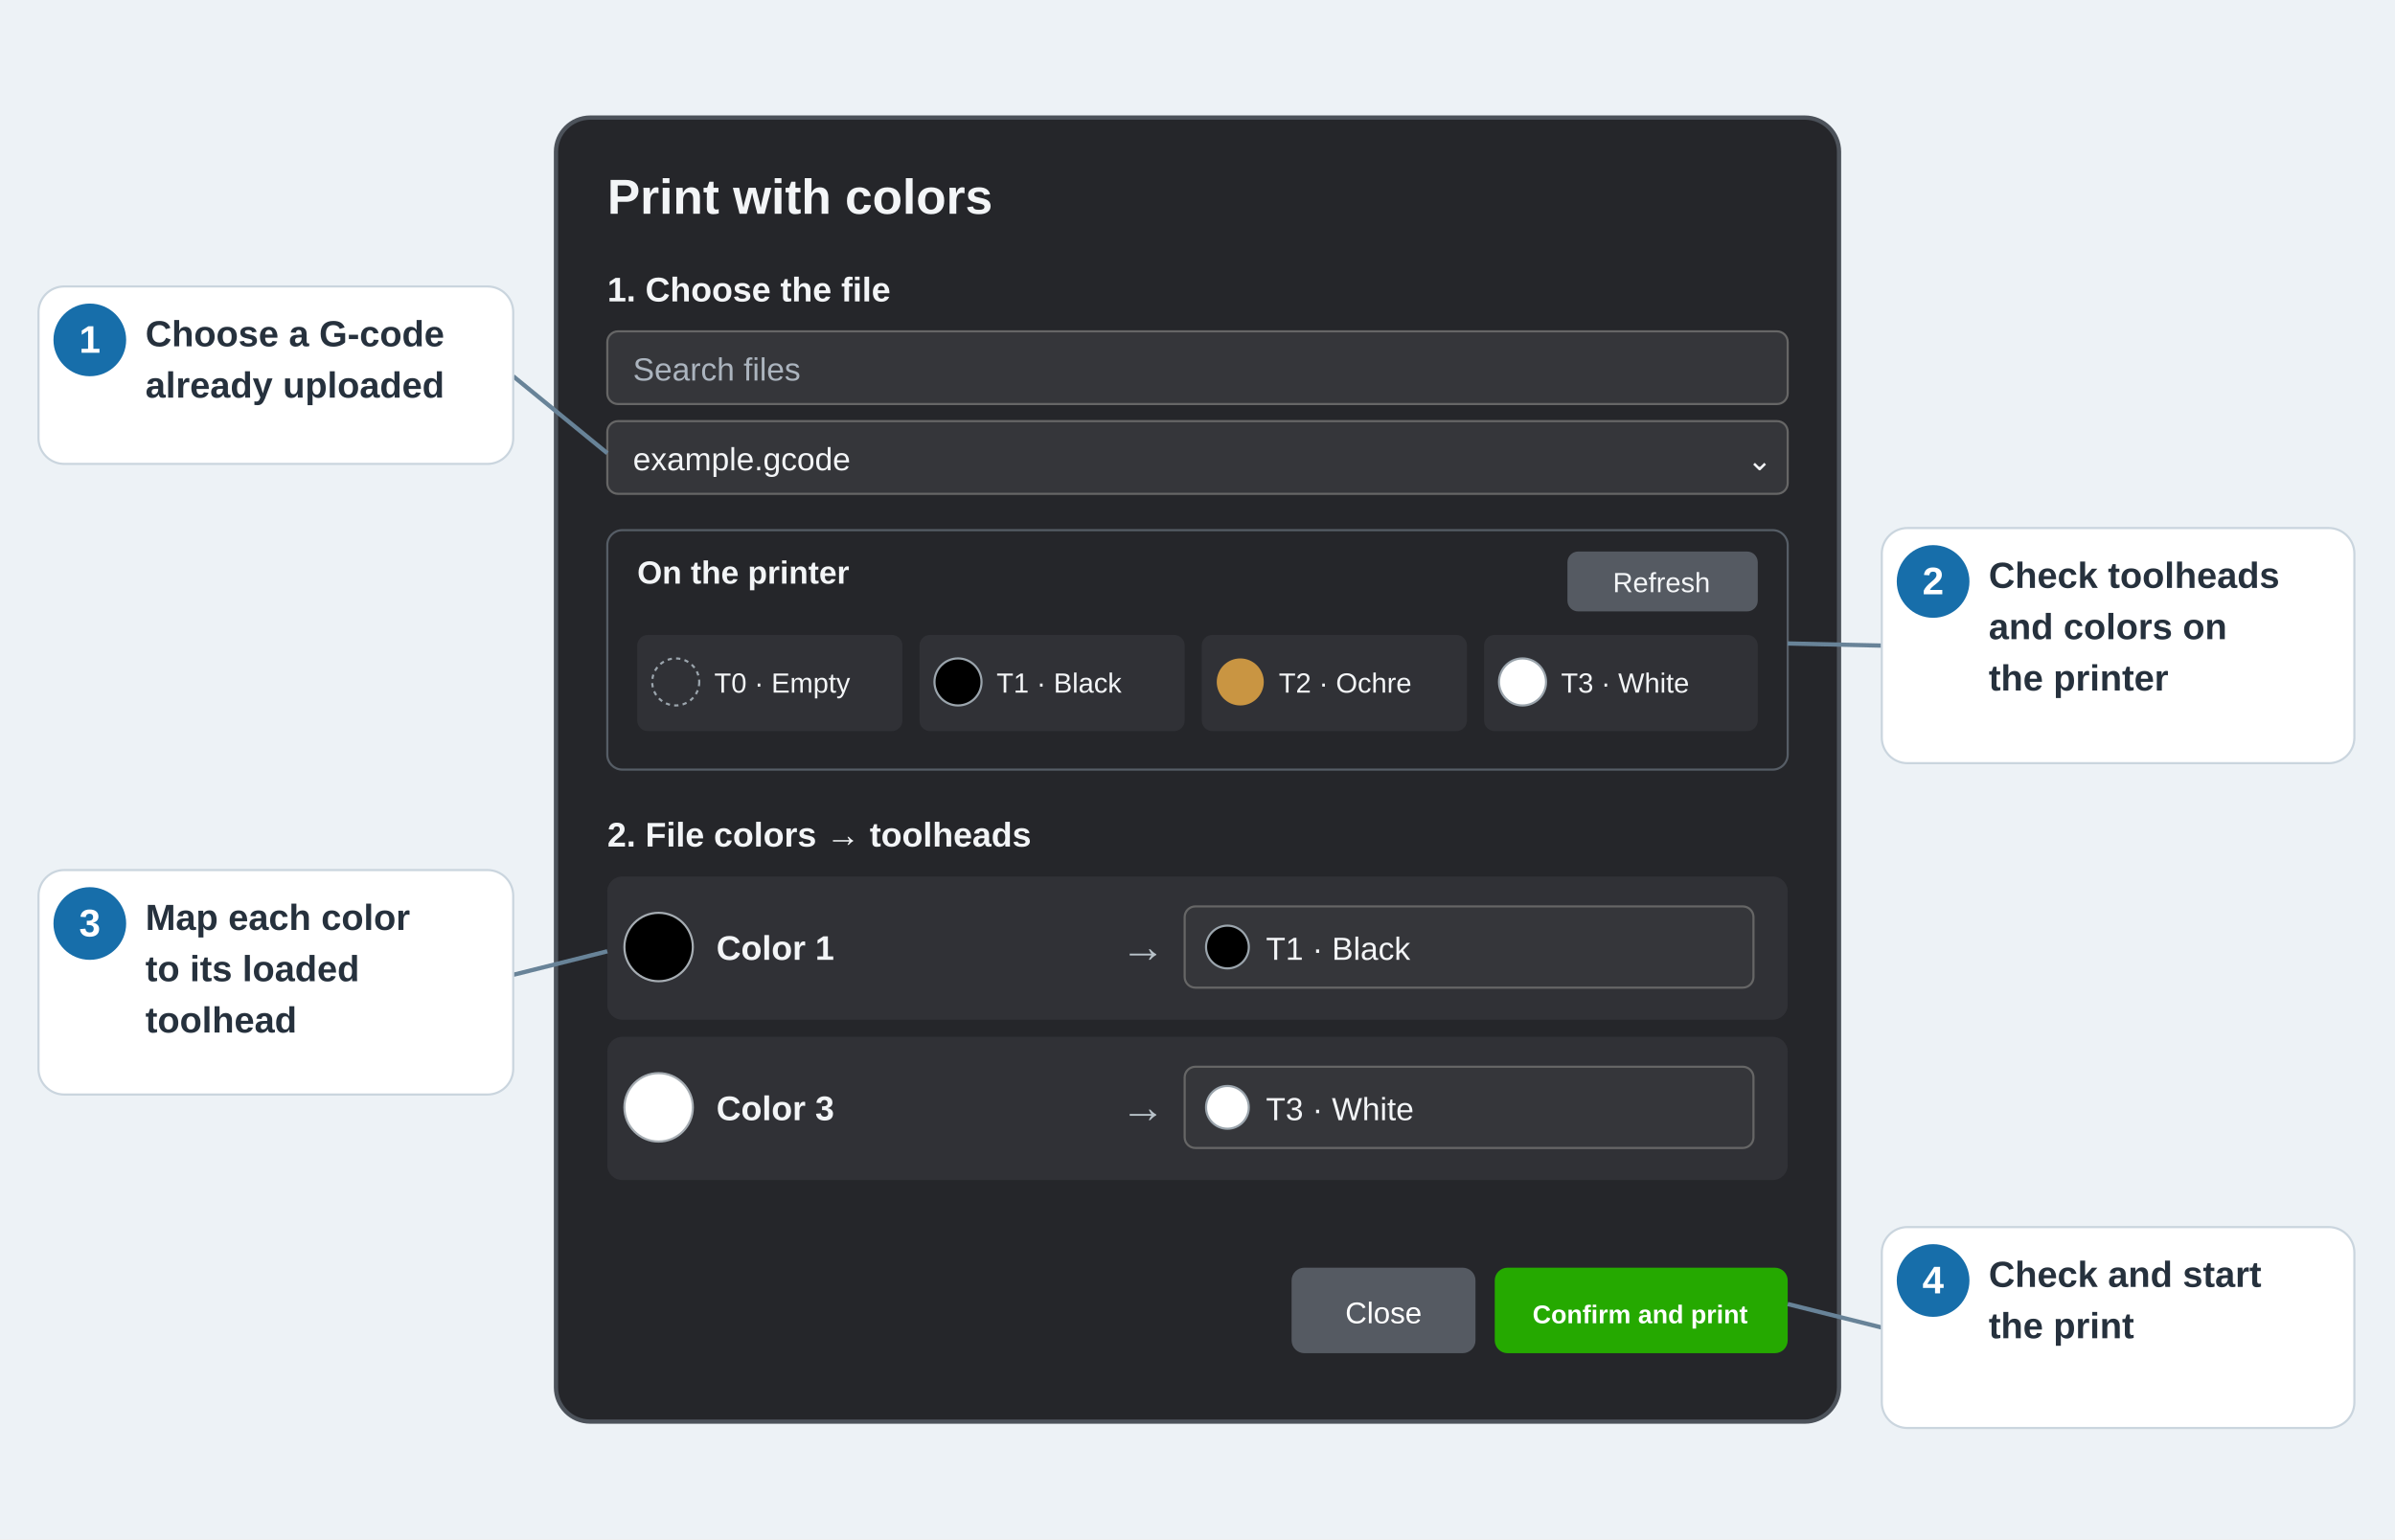
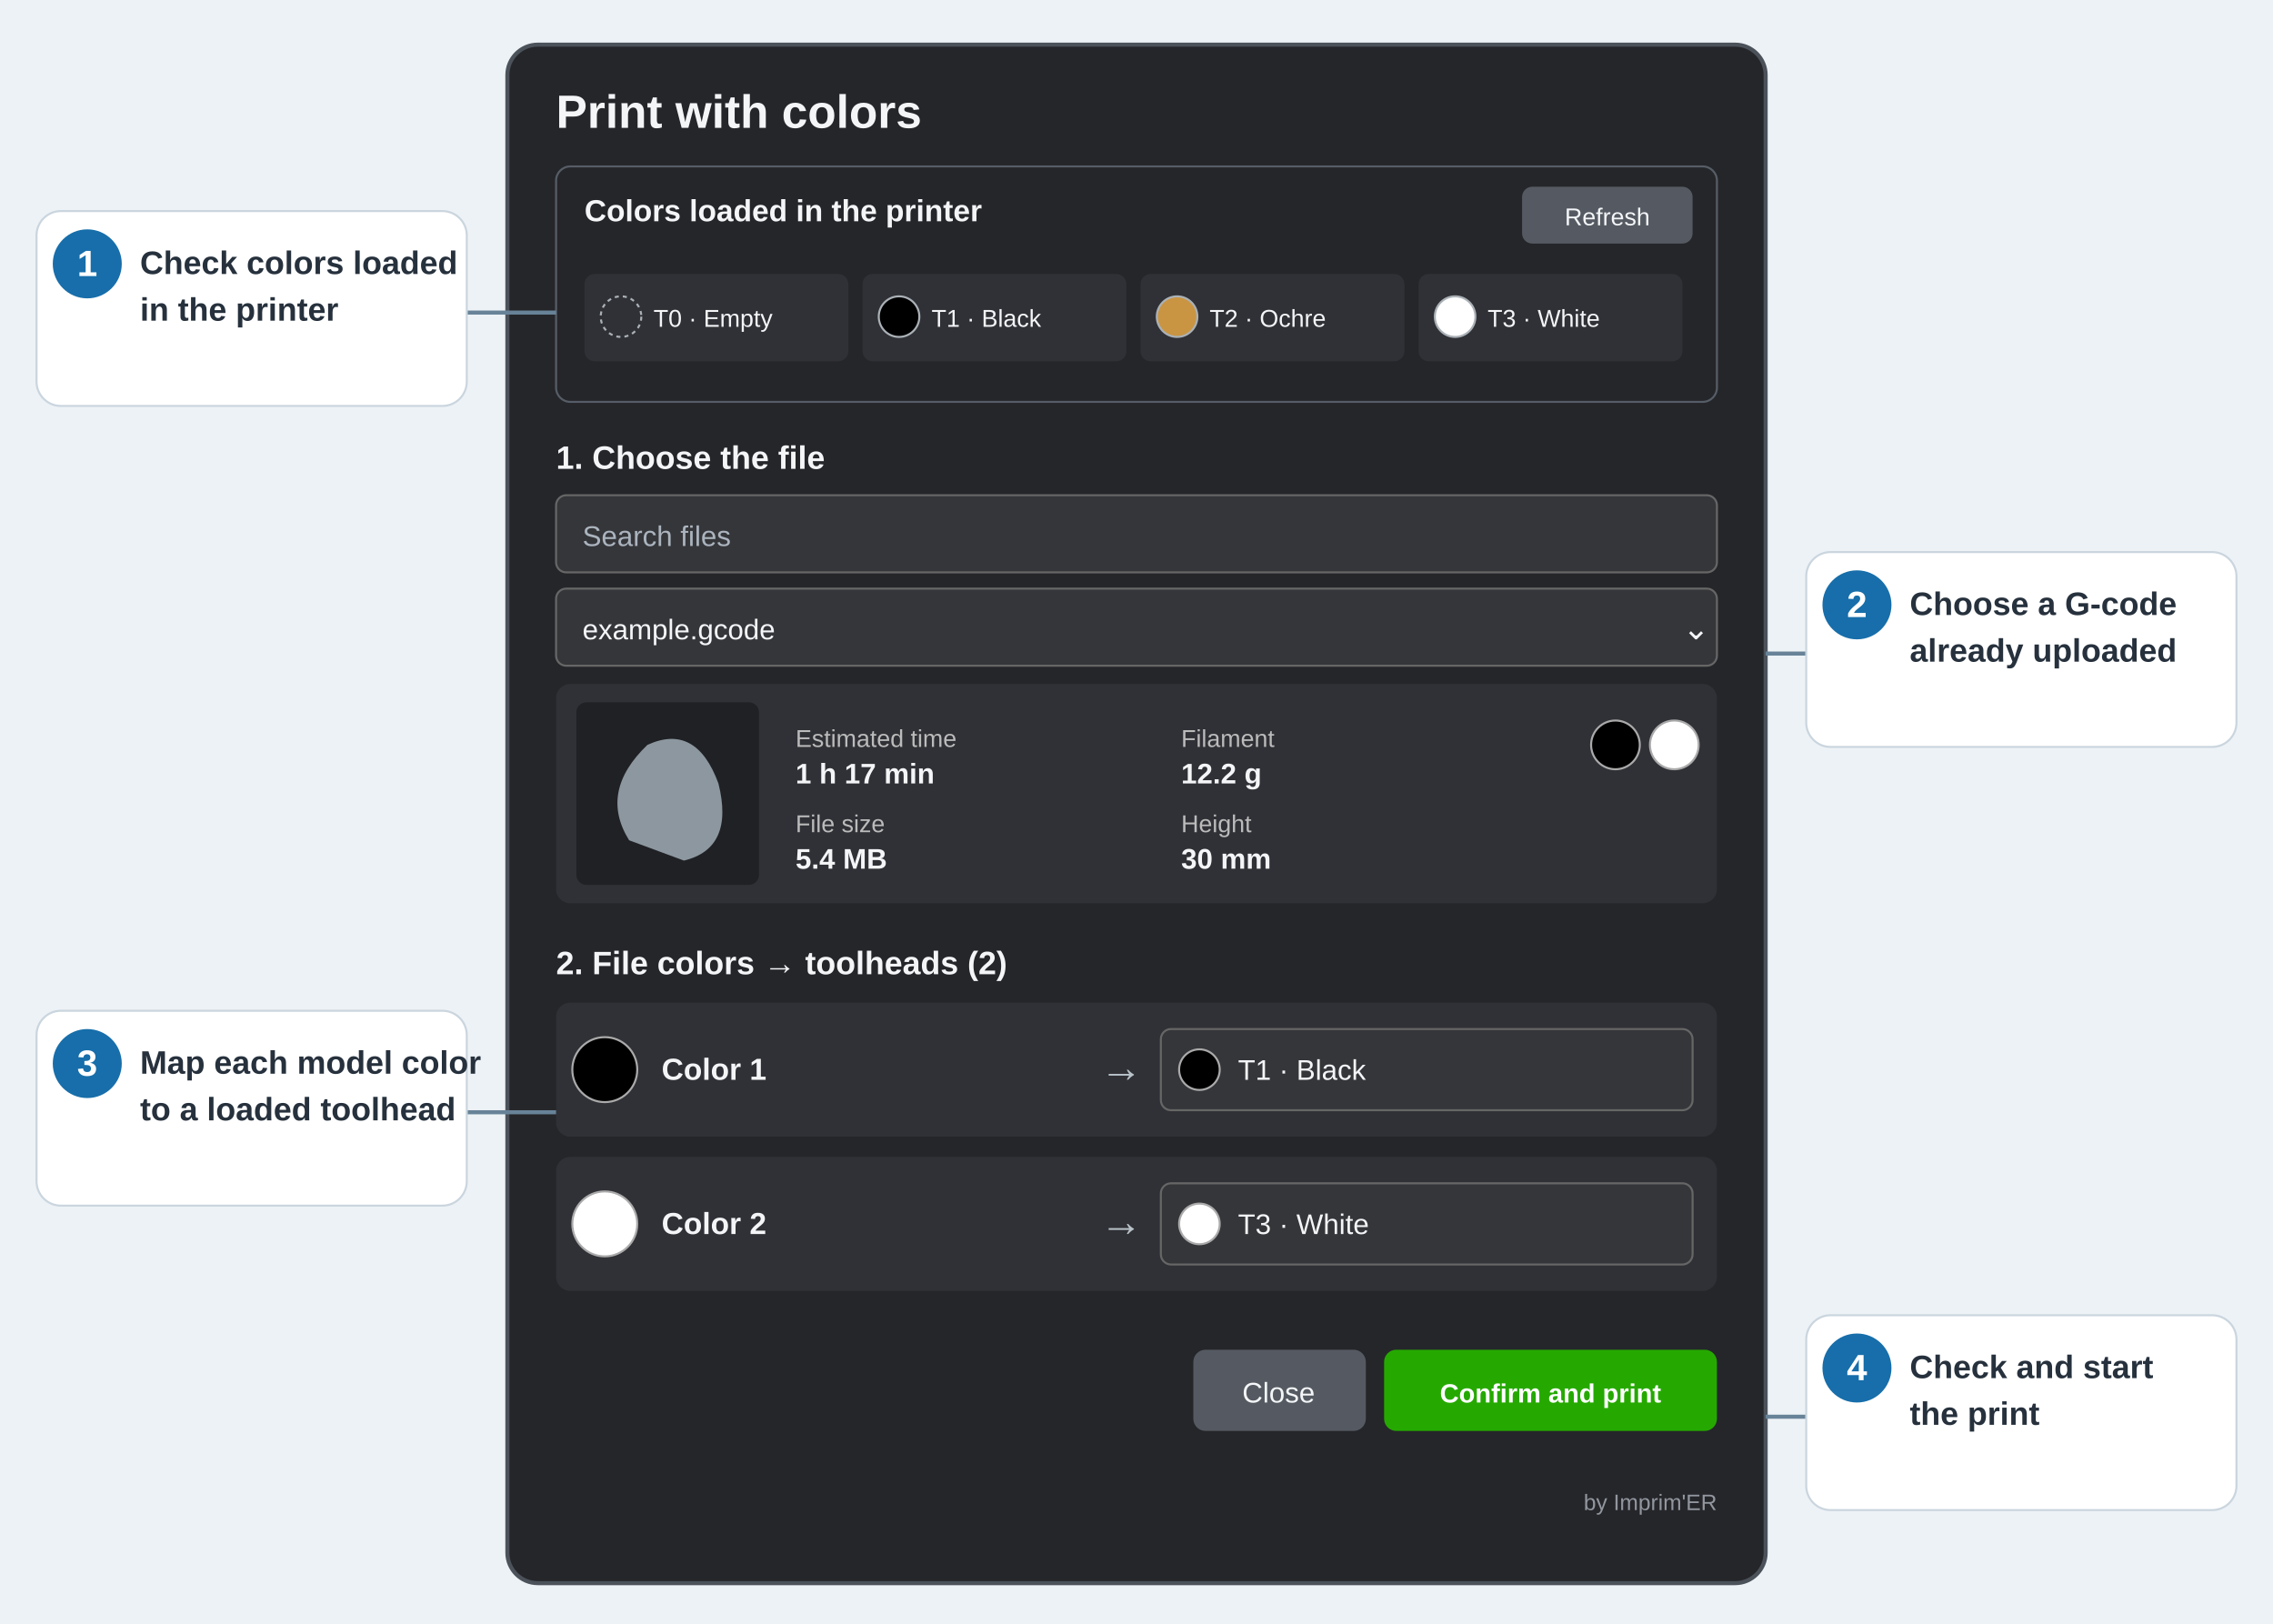
- <svg xmlns="http://www.w3.org/2000/svg" width="1120" height="720" viewBox="0 0 1120 720" role="img" aria-labelledby="title desc">
-   <rect width="1120" height="720" fill="#edf2f6" />
-   <rect x="260" y="55" width="600" height="610" rx="16" fill="#25262a" stroke="#4c525a" stroke-width="2" />
-   <text x="284" y="100" fill="#f3f5f7" font-family="Arial,sans-serif" font-size="23" font-weight="700">Print with colors</text>
-   <text x="284" y="141" fill="#f3f5f7" font-family="Arial,sans-serif" font-size="16" font-weight="700">1. Choose the file</text>
-   <rect x="284" y="155" width="552" height="34" rx="5" fill="#35363a" stroke="#666" />
-   <text x="296" y="178" fill="#abb4be" font-family="Arial,sans-serif" font-size="15">Search files</text>
-   <rect x="284" y="197" width="552" height="34" rx="5" fill="#35363a" stroke="#666" />
-   <text x="296" y="220" fill="#f3f5f7" font-family="Arial,sans-serif" font-size="15">example.gcode</text>
-   <text x="817" y="220" fill="#f3f5f7" font-family="Arial,sans-serif" font-size="14">⌄</text>
-   <rect x="284" y="248" width="552" height="112" rx="7" fill="#25262a" stroke="#565d66" />
-   <text x="298" y="273" fill="#f3f5f7" font-family="Arial,sans-serif" font-size="15" font-weight="700">On the printer</text>
-   <rect x="733" y="258" width="89" height="28" rx="5" fill="#555a62" />
-   <text x="777" y="277" text-anchor="middle" fill="#f3f5f7" font-family="Arial,sans-serif" font-size="13">Refresh</text>
-   <rect x="298" y="297" width="124" height="45" rx="5" fill="#303136" />
-   <rect x="430" y="297" width="124" height="45" rx="5" fill="#303136" />
-   <rect x="562" y="297" width="124" height="45" rx="5" fill="#303136" />
-   <rect x="694" y="297" width="128" height="45" rx="5" fill="#303136" />
-   <circle cx="316" cy="319" r="11" fill="none" stroke="#9ba5ad" stroke-dasharray="2 2" />
-   <circle cx="448" cy="319" r="11" fill="#000" stroke="#9ba5ad" />
-   <circle cx="580" cy="319" r="11" fill="#c99542" />
-   <circle cx="712" cy="319" r="11" fill="#fff" stroke="#9ba5ad" />
-   <text x="334" y="324" fill="#f3f5f7" font-family="Arial,sans-serif" font-size="13">T0 · Empty</text>
-   <text x="466" y="324" fill="#f3f5f7" font-family="Arial,sans-serif" font-size="13">T1 · Black</text>
-   <text x="598" y="324" fill="#f3f5f7" font-family="Arial,sans-serif" font-size="13">T2 · Ochre</text>
-   <text x="730" y="324" fill="#f3f5f7" font-family="Arial,sans-serif" font-size="13">T3 · White</text>
-   <text x="284" y="396" fill="#f3f5f7" font-family="Arial,sans-serif" font-size="16" font-weight="700">2. File colors → toolheads</text>
-   <rect x="284" y="410" width="552" height="67" rx="7" fill="#303136" />
-   <rect x="284" y="485" width="552" height="67" rx="7" fill="#303136" />
-   <circle cx="308" cy="443" r="16" fill="#000" stroke="#a6adb3" />
-   <circle cx="308" cy="518" r="16" fill="#fff" stroke="#a6adb3" />
-   <text x="335" y="449" fill="#f3f5f7" font-family="Arial,sans-serif" font-size="16" font-weight="700">Color 1</text>
-   <text x="335" y="524" fill="#f3f5f7" font-family="Arial,sans-serif" font-size="16" font-weight="700">Color 3</text>
-   <text x="524" y="450" fill="#b8c2c9" font-family="Arial,sans-serif" font-size="21">→</text>
-   <text x="524" y="525" fill="#b8c2c9" font-family="Arial,sans-serif" font-size="21">→</text>
-   <rect x="554" y="424" width="266" height="38" rx="5" fill="#35363a" stroke="#666" />
-   <rect x="554" y="499" width="266" height="38" rx="5" fill="#35363a" stroke="#666" />
-   <circle cx="574" cy="443" r="10" fill="#000" stroke="#9ba5ad" />
-   <circle cx="574" cy="518" r="10" fill="#fff" stroke="#9ba5ad" />
-   <text x="592" y="449" fill="#f3f5f7" font-family="Arial,sans-serif" font-size="15">T1 · Black</text>
-   <text x="592" y="524" fill="#f3f5f7" font-family="Arial,sans-serif" font-size="15">T3 · White</text>
-   <rect x="604" y="593" width="86" height="40" rx="6" fill="#555a62" />
-   <text x="647" y="619" text-anchor="middle" fill="#fff" font-family="Arial,sans-serif" font-size="14">Close</text>
-   <rect x="699" y="593" width="137" height="40" rx="6" fill="#25a900" />
-   <text x="767" y="619" text-anchor="middle" fill="#fff" font-family="Arial,sans-serif" font-size="12" font-weight="700">Confirm and print</text>
-   <path d="M 240 176 L 284 212" stroke="#688398" stroke-width="2" fill="none" />
-   <rect x="18" y="134" width="222" height="83" rx="12" fill="#fff" stroke="#cad5de" />
-   <circle cx="42" cy="159" r="17" fill="#176eaa" />
-   <text x="42" y="165" text-anchor="middle" fill="#fff" font-family="Arial,sans-serif" font-size="18" font-weight="700">1</text>
-   <text x="68" y="162" fill="#26313d" font-family="Arial,sans-serif" font-size="17" font-weight="600">
-     <tspan x="68" dy="0">Choose a G-code</tspan>
-     <tspan x="68" dy="24">already uploaded</tspan>
-   </text>
-   <path d="M 880 302 L 836 301" stroke="#688398" stroke-width="2" fill="none" />
-   <rect x="880" y="247" width="221" height="110" rx="12" fill="#fff" stroke="#cad5de" />
-   <circle cx="904" cy="272" r="17" fill="#176eaa" />
-   <text x="904" y="278" text-anchor="middle" fill="#fff" font-family="Arial,sans-serif" font-size="18" font-weight="700">2</text>
-   <text x="930" y="275" fill="#26313d" font-family="Arial,sans-serif" font-size="17" font-weight="600">
-     <tspan x="930" dy="0">Check toolheads</tspan>
-     <tspan x="930" dy="24">and colors on</tspan>
-     <tspan x="930" dy="24">the printer</tspan>
-   </text>
-   <path d="M 240 456 L 284 445" stroke="#688398" stroke-width="2" fill="none" />
-   <rect x="18" y="407" width="222" height="105" rx="12" fill="#fff" stroke="#cad5de" />
-   <circle cx="42" cy="432" r="17" fill="#176eaa" />
-   <text x="42" y="438" text-anchor="middle" fill="#fff" font-family="Arial,sans-serif" font-size="18" font-weight="700">3</text>
-   <text x="68" y="435" fill="#26313d" font-family="Arial,sans-serif" font-size="17" font-weight="600">
-     <tspan x="68" dy="0">Map each color</tspan>
-     <tspan x="68" dy="24">to its loaded</tspan>
-     <tspan x="68" dy="24">toolhead</tspan>
-   </text>
-   <path d="M 880 621 L 836 610" stroke="#688398" stroke-width="2" fill="none" />
-   <rect x="880" y="574" width="221" height="94" rx="12" fill="#fff" stroke="#cad5de" />
-   <circle cx="904" cy="599" r="17" fill="#176eaa" />
-   <text x="904" y="605" text-anchor="middle" fill="#fff" font-family="Arial,sans-serif" font-size="18" font-weight="700">4</text>
-   <text x="930" y="602" fill="#26313d" font-family="Arial,sans-serif" font-size="17" font-weight="600">
-     <tspan x="930" dy="0">Check and start</tspan>
-     <tspan x="930" dy="24">the print</tspan>
-   </text>
+ <svg xmlns="http://www.w3.org/2000/svg" width="1120" height="800" viewBox="0 0 1120 800" role="img" aria-labelledby="title desc">
+   <rect width="1120" height="800" fill="#edf2f6" />
+   <rect x="250" y="22" width="620" height="758" rx="15" fill="#25262a" stroke="#4c525a" stroke-width="2" />
+   <text x="274" y="63" fill="#f3f5f7" font-family="Arial,sans-serif" font-size="23" font-weight="700">Print with colors</text>
+   <rect x="274" y="82" width="572" height="116" rx="7" fill="#25262a" stroke="#565d66" />
+   <text x="288" y="109" fill="#f3f5f7" font-family="Arial,sans-serif" font-size="15" font-weight="700">Colors loaded in the printer</text>
+   <rect x="750" y="92" width="84" height="28" rx="5" fill="#555a62" />
+   <text x="792" y="111" fill="#f3f5f7" font-family="Arial,sans-serif" font-size="12" font-weight="400" text-anchor="middle">Refresh</text>
+   <text x="274" y="231" fill="#f3f5f7" font-family="Arial,sans-serif" font-size="16" font-weight="700">1. Choose the file</text>
+   <rect x="274" y="244" width="572" height="38" rx="5" fill="#35363a" stroke="#666" />
+   <text x="287" y="269" fill="#abb4be" font-family="Arial,sans-serif" font-size="14" font-weight="400">Search files</text>
+   <rect x="274" y="290" width="572" height="38" rx="5" fill="#35363a" stroke="#666" />
+   <text x="287" y="315" fill="#f3f5f7" font-family="Arial,sans-serif" font-size="14" font-weight="400">example.gcode</text>
+   <text x="829" y="315" fill="#f3f5f7" font-family="Arial,sans-serif" font-size="16" font-weight="400">⌄</text>
+   <rect x="274" y="337" width="572" height="108" rx="7" fill="#303136" />
+   <rect x="284" y="346" width="90" height="90" rx="5" fill="#202125" />
+   <path d="M 310 414 Q 295 390 319 367 Q 343 356 354 386 Q 362 418 337 424 Z" fill="#8c979f" />
+   <text x="274" y="480" fill="#f3f5f7" font-family="Arial,sans-serif" font-size="16" font-weight="700">2. File colors → toolheads (2)</text>
+   <rect x="274" y="494" width="572" height="66" rx="7" fill="#303136" />
+   <rect x="274" y="570" width="572" height="66" rx="7" fill="#303136" />
+   <rect x="588" y="665" width="85" height="40" rx="6" fill="#555a62" />
+   <rect x="682" y="665" width="164" height="40" rx="6" fill="#25a900" />
+   <text x="630" y="691" fill="#f3f5f7" font-family="Arial,sans-serif" font-size="14" font-weight="400" text-anchor="middle">Close</text>
+   <text x="764" y="691" fill="#fff" font-family="Arial,sans-serif" font-size="13" font-weight="700" text-anchor="middle">Confirm and print</text>
+   <text x="846" y="744" fill="#92969e" font-family="Arial,sans-serif" font-size="11" font-weight="400" text-anchor="end">by Imprim'ER</text>
+   <rect x="288" y="135" width="130" height="43" rx="5" fill="#303136" />
+   <circle cx="306" cy="156" r="10" fill="none" stroke="#aab1b7" stroke-dasharray="2 2" />
+   <text x="322" y="161" fill="#f3f5f7" font-family="Arial,sans-serif" font-size="12" font-weight="400">T0 · Empty</text>
+   <rect x="425" y="135" width="130" height="43" rx="5" fill="#303136" />
+   <circle cx="443" cy="156" r="10" fill="#000" stroke="#aab1b7" />
+   <text x="459" y="161" fill="#f3f5f7" font-family="Arial,sans-serif" font-size="12" font-weight="400">T1 · Black</text>
+   <rect x="562" y="135" width="130" height="43" rx="5" fill="#303136" />
+   <circle cx="580" cy="156" r="10" fill="#c99542" stroke="#aab1b7" />
+   <text x="596" y="161" fill="#f3f5f7" font-family="Arial,sans-serif" font-size="12" font-weight="400">T2 · Ochre</text>
+   <rect x="699" y="135" width="130" height="43" rx="5" fill="#303136" />
+   <circle cx="717" cy="156" r="10" fill="#fff" stroke="#aab1b7" />
+   <text x="733" y="161" fill="#f3f5f7" font-family="Arial,sans-serif" font-size="12" font-weight="400">T3 · White</text>
+   <text x="392" y="368" fill="#bbb" font-family="Arial,sans-serif" font-size="12" font-weight="400">Estimated time</text>
+   <text x="392" y="386" fill="#f3f5f7" font-family="Arial,sans-serif" font-size="14" font-weight="700">1 h 17 min</text>
+   <text x="582" y="368" fill="#bbb" font-family="Arial,sans-serif" font-size="12" font-weight="400">Filament</text>
+   <text x="582" y="386" fill="#f3f5f7" font-family="Arial,sans-serif" font-size="14" font-weight="700">12.2 g</text>
+   <text x="392" y="410" fill="#bbb" font-family="Arial,sans-serif" font-size="12" font-weight="400">File size</text>
+   <text x="392" y="428" fill="#f3f5f7" font-family="Arial,sans-serif" font-size="14" font-weight="700">5.4 MB</text>
+   <text x="582" y="410" fill="#bbb" font-family="Arial,sans-serif" font-size="12" font-weight="400">Height</text>
+   <text x="582" y="428" fill="#f3f5f7" font-family="Arial,sans-serif" font-size="14" font-weight="700">30 mm</text>
+   <circle cx="796" cy="367" r="12" fill="#000" stroke="#aaa" />
+   <circle cx="825" cy="367" r="12" fill="#fff" stroke="#aaa" />
+   <circle cx="298" cy="527" r="16" fill="#000" stroke="#aaa" />
+   <text x="326" y="532" fill="#f3f5f7" font-family="Arial,sans-serif" font-size="15" font-weight="700">Color 1</text>
+   <text x="542" y="533" fill="#b8c2c9" font-family="Arial,sans-serif" font-size="21" font-weight="400">→</text>
+   <rect x="572" y="507" width="262" height="40" rx="5" fill="#35363a" stroke="#666" />
+   <circle cx="591" cy="527" r="10" fill="#000" stroke="#aaa" />
+   <text x="610" y="532" fill="#f3f5f7" font-family="Arial,sans-serif" font-size="14" font-weight="400">T1 · Black</text>
+   <circle cx="298" cy="603" r="16" fill="#fff" stroke="#aaa" />
+   <text x="326" y="608" fill="#f3f5f7" font-family="Arial,sans-serif" font-size="15" font-weight="700">Color 2</text>
+   <text x="542" y="609" fill="#b8c2c9" font-family="Arial,sans-serif" font-size="21" font-weight="400">→</text>
+   <rect x="572" y="583" width="262" height="40" rx="5" fill="#35363a" stroke="#666" />
+   <circle cx="591" cy="603" r="10" fill="#fff" stroke="#aaa" />
+   <text x="610" y="608" fill="#f3f5f7" font-family="Arial,sans-serif" font-size="14" font-weight="400">T3 · White</text>
+   <path d="M 230 154 L 274 154" stroke="#688398" stroke-width="2" />
+   <rect x="18" y="104" width="212" height="96" rx="12" fill="#fff" stroke="#cad5de" />
+   <circle cx="43" cy="130" r="17" fill="#176eaa" />
+   <text x="43" y="136" fill="#fff" font-family="Arial,sans-serif" font-size="18" font-weight="700" text-anchor="middle">1</text>
+   <text x="69" y="135" fill="#26313d" font-family="Arial,sans-serif" font-size="16" font-weight="600">Check colors loaded</text>
+   <text x="69" y="158" fill="#26313d" font-family="Arial,sans-serif" font-size="16" font-weight="600">in the printer</text>
+   <path d="M 890 322 L 870 322" stroke="#688398" stroke-width="2" />
+   <rect x="890" y="272" width="212" height="96" rx="12" fill="#fff" stroke="#cad5de" />
+   <circle cx="915" cy="298" r="17" fill="#176eaa" />
+   <text x="915" y="304" fill="#fff" font-family="Arial,sans-serif" font-size="18" font-weight="700" text-anchor="middle">2</text>
+   <text x="941" y="303" fill="#26313d" font-family="Arial,sans-serif" font-size="16" font-weight="600">Choose a G-code</text>
+   <text x="941" y="326" fill="#26313d" font-family="Arial,sans-serif" font-size="16" font-weight="600">already uploaded</text>
+   <path d="M 230 548 L 274 548" stroke="#688398" stroke-width="2" />
+   <rect x="18" y="498" width="212" height="96" rx="12" fill="#fff" stroke="#cad5de" />
+   <circle cx="43" cy="524" r="17" fill="#176eaa" />
+   <text x="43" y="530" fill="#fff" font-family="Arial,sans-serif" font-size="18" font-weight="700" text-anchor="middle">3</text>
+   <text x="69" y="529" fill="#26313d" font-family="Arial,sans-serif" font-size="16" font-weight="600">Map each model color</text>
+   <text x="69" y="552" fill="#26313d" font-family="Arial,sans-serif" font-size="16" font-weight="600">to a loaded toolhead</text>
+   <path d="M 890 698 L 870 698" stroke="#688398" stroke-width="2" />
+   <rect x="890" y="648" width="212" height="96" rx="12" fill="#fff" stroke="#cad5de" />
+   <circle cx="915" cy="674" r="17" fill="#176eaa" />
+   <text x="915" y="680" fill="#fff" font-family="Arial,sans-serif" font-size="18" font-weight="700" text-anchor="middle">4</text>
+   <text x="941" y="679" fill="#26313d" font-family="Arial,sans-serif" font-size="16" font-weight="600">Check and start</text>
+   <text x="941" y="702" fill="#26313d" font-family="Arial,sans-serif" font-size="16" font-weight="600">the print</text>
</svg>
